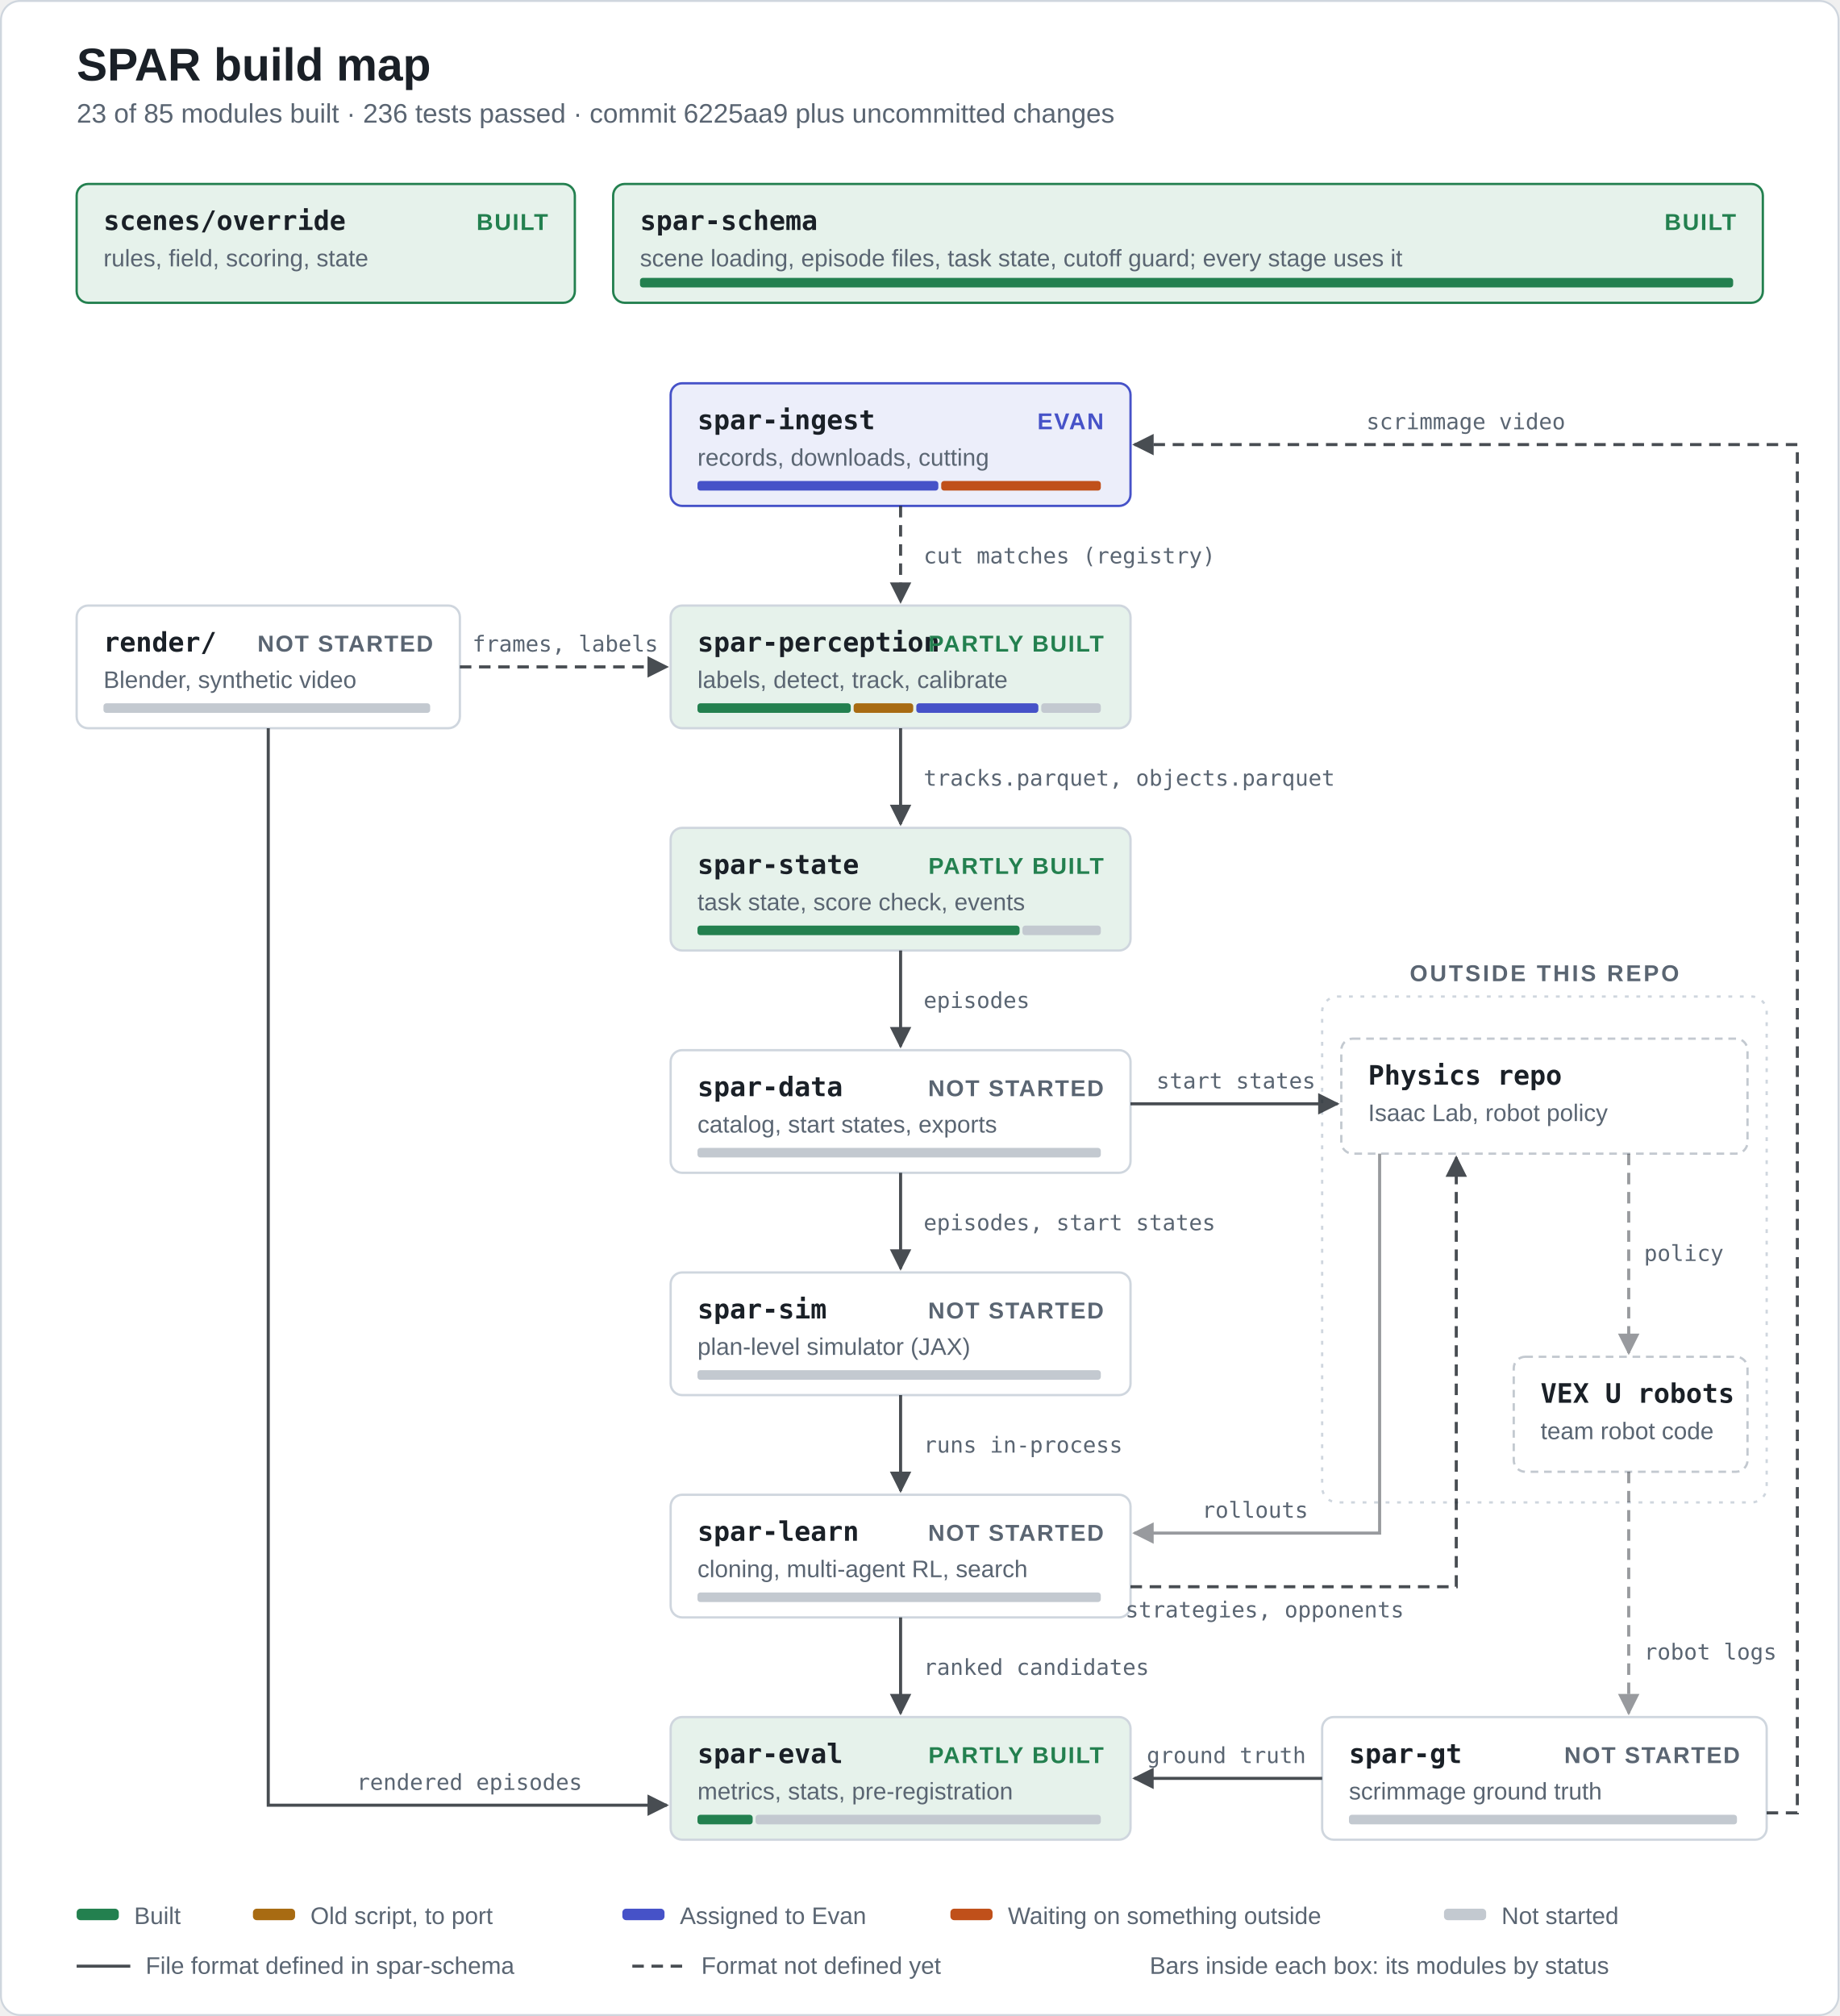
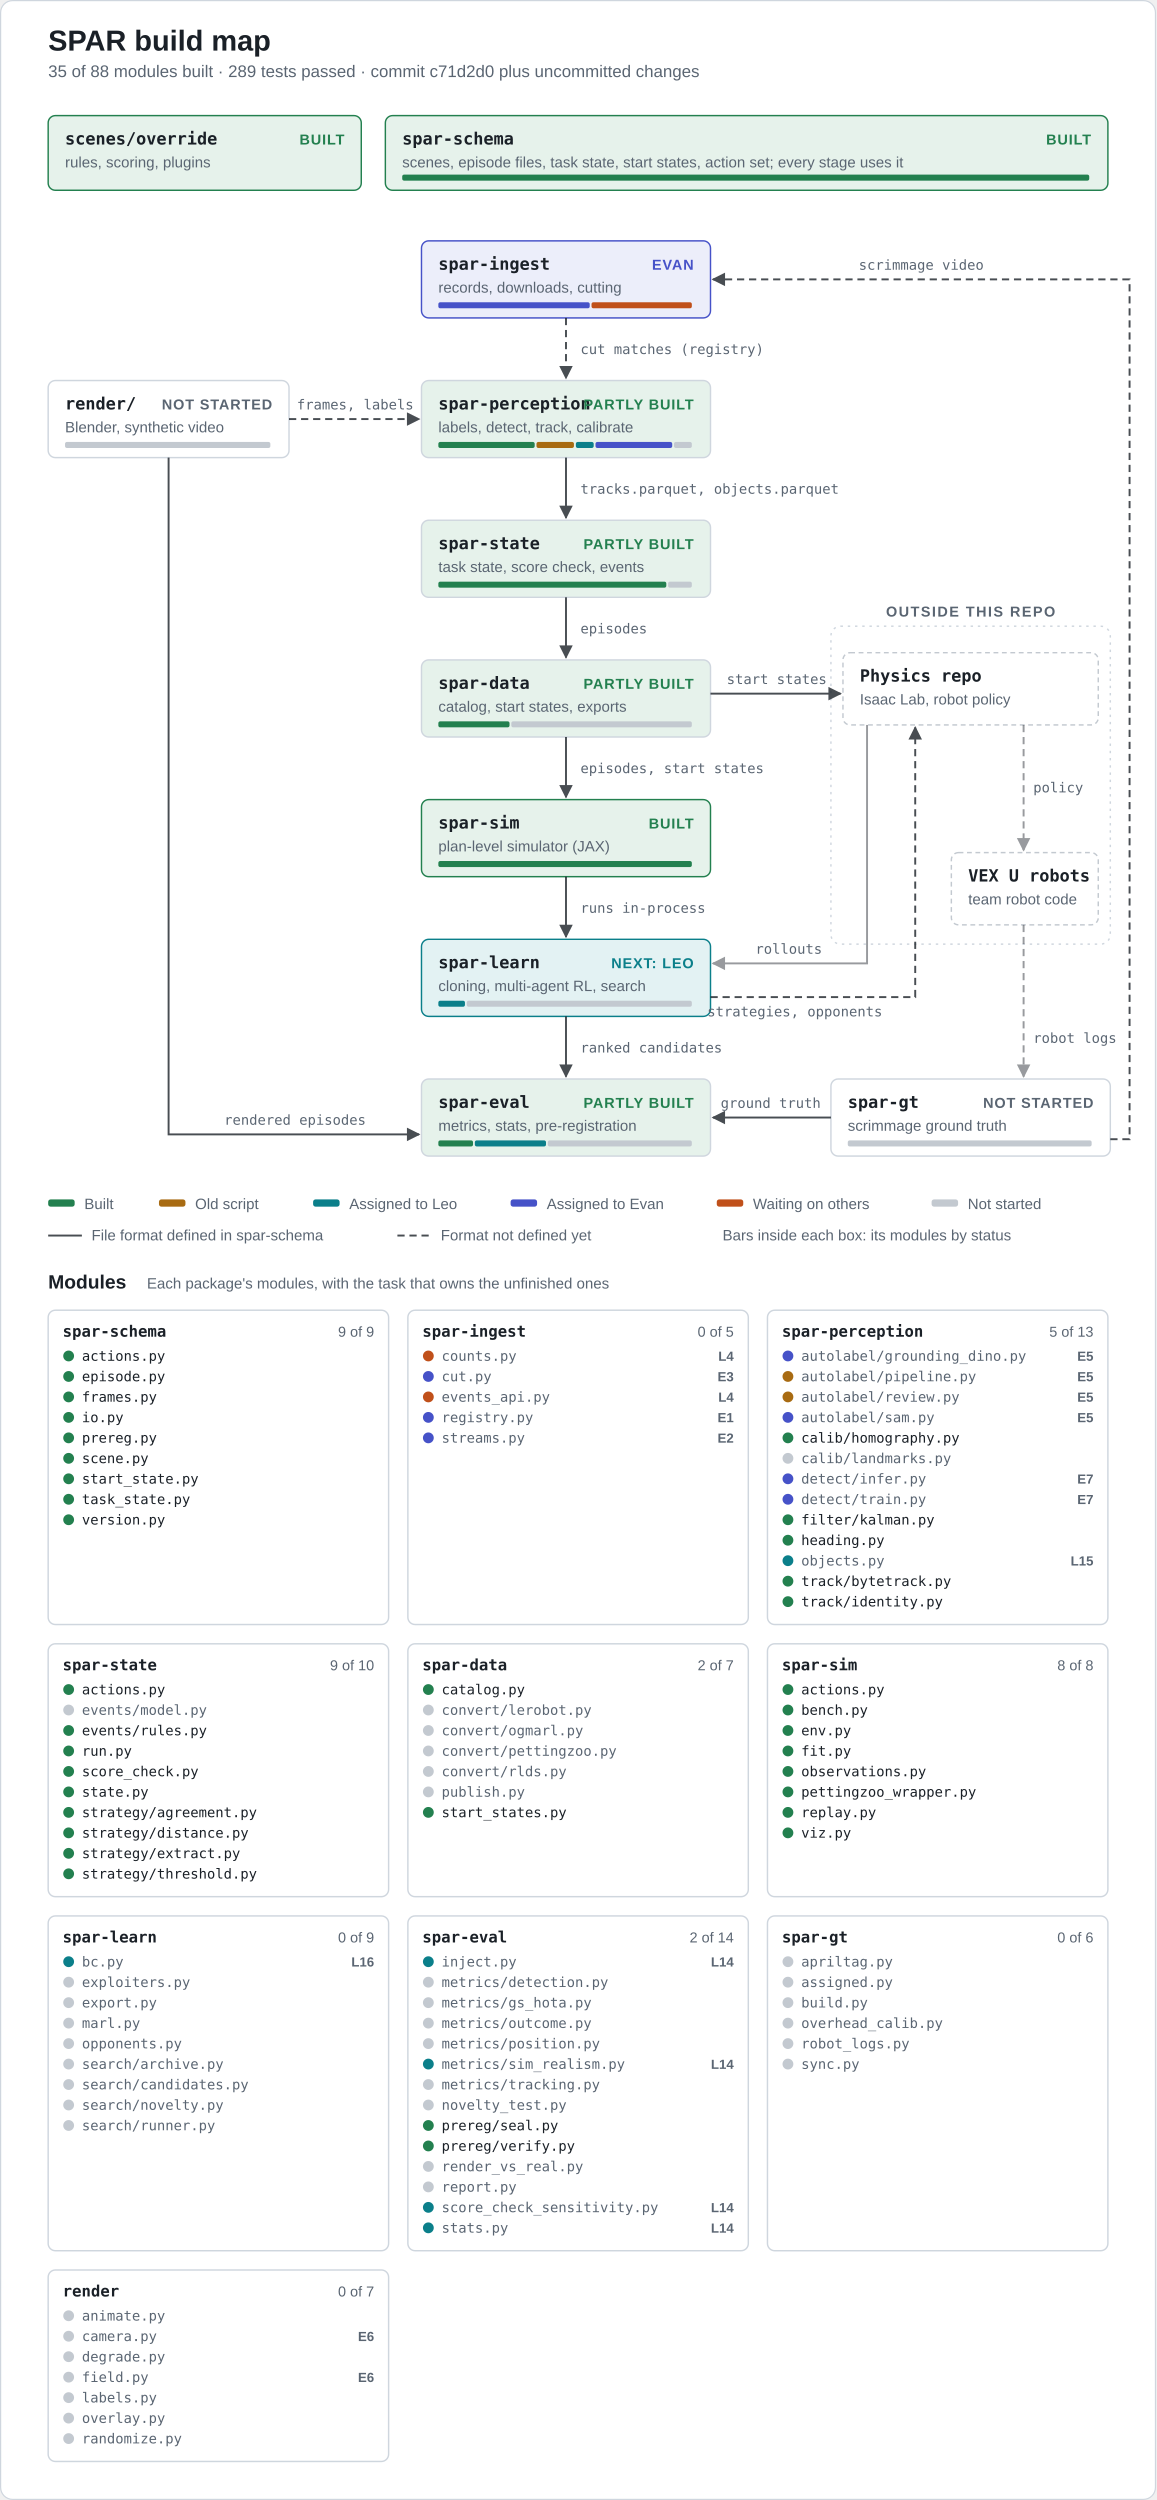
- <svg xmlns="http://www.w3.org/2000/svg" viewBox="0 0 960 1052" width="960" height="1052" role="img" aria-label="SPAR build map: 23 of 85 modules built · 236 tests passed · commit 6225aa9 plus uncommitted changes">
+ <svg xmlns="http://www.w3.org/2000/svg" viewBox="0 0 960 2076" width="960" height="2076" role="img" aria-label="SPAR build map: 35 of 88 modules built · 289 tests passed · commit c71d2d0 plus uncommitted changes">
  <style>
text { font-family: "Segoe UI", "Helvetica Neue", Arial, sans-serif; fill: #1a2027; }
.mono { font-family: "JetBrains Mono", Consolas, "DejaVu Sans Mono", monospace; }
.title { font-size: 24px; font-weight: 700; }
.sub { font-size: 14px; fill: #5a6572; }
.box { fill: #ffffff; stroke: #cfd6de; stroke-width: 1.2; }
.b-built { fill: #e6f2eb; stroke: #23804f; }
.b-partly { fill: #e6f2eb; }
.b-evan { fill: #eceefa; stroke: #4652c8; }
+ .b-leo { fill: #e3f2f3; stroke: #0b7f8a; }
.b-outside { fill: none; stroke: #c3c9d0; stroke-dasharray: 4 3; }
.n-title { font-size: 14px; font-weight: 600; }
.n-line { font-size: 12.5px; fill: #5a6572; }
.n-pill { font-size: 12px; font-weight: 700; letter-spacing: 0.06em; }
.t-built, .t-partly { fill: #23804f; }
.t-evan { fill: #4652c8; }
+ .t-leo { fill: #0b7f8a; }
.t-todo { fill: #5a6572; }
.edge { fill: none; stroke: #1a2027; stroke-width: 1.6; opacity: 0.8; }
.open { stroke-dasharray: 6 4; }
.faint { opacity: 0.45; }
.arrowhead { fill: #1a2027; }
.e-label { font-size: 11.5px; fill: #5a6572; }
.lane { fill: none; stroke: #cfd6de; stroke-width: 1.2; stroke-dasharray: 2 4; }
.lane-label { font-size: 12px; font-weight: 700; letter-spacing: 0.1em; fill: #5a6572; }
.legend { font-size: 12.5px; fill: #5a6572; }
+ .card { fill: #ffffff; stroke: #cfd6de; stroke-width: 1.2; }
+ .c-title { font-size: 13px; font-weight: 600; }
+ .c-count { font-size: 12px; fill: #5a6572; }
+ .m-name { font-size: 11.5px; }
+ .m-todo { fill: #5a6572; }
+ .m-tag { font-size: 11px; font-weight: 700; fill: #5a6572; }
+ .h2 { font-size: 16px; font-weight: 700; }
</style>
  <defs>
    <marker id="arrow" viewBox="0 0 10 10" refX="9" refY="5" markerWidth="7" markerHeight="7" orient="auto-start-reverse">
      <path class="arrowhead" d="M0,0 L10,5 L0,10 z" />
    </marker>
  </defs>
-   <rect x="0.5" y="0.5" width="959" height="1051" rx="10" fill="#ffffff" stroke="#cfd6de" />
+   <rect x="0.5" y="0.5" width="959" height="2075" rx="10" fill="#ffffff" stroke="#cfd6de" />
  <text class="title" x="40" y="42">SPAR build map</text>
-   <text class="sub" x="40" y="64">23 of 85 modules built · 236 tests passed · commit 6225aa9 plus uncommitted changes</text>
+   <text class="sub" x="40" y="64">35 of 88 modules built · 289 tests passed · commit c71d2d0 plus uncommitted changes</text>
  <g transform="translate(0 76)">
    <rect class="box b-built" x="40" y="20" width="260" height="62" rx="6" />
    <text class="n-title mono" x="54" y="44">scenes/override</text>
    <text class="n-pill t-built" x="286" y="44" text-anchor="end">BUILT</text>
-     <text class="n-line" x="54" y="63">rules, field, scoring, state</text>
+     <text class="n-line" x="54" y="63">rules, scoring, plugins</text>
    <rect class="box b-built" x="320" y="20" width="600" height="62" rx="6" />
    <text class="n-title mono" x="334" y="44">spar-schema</text>
    <text class="n-pill t-built" x="906" y="44" text-anchor="end">BUILT</text>
-     <text class="n-line" x="334" y="63">scene loading, episode files, task state, cutoff guard; every stage uses it</text>
+     <text class="n-line" x="334" y="63">scenes, episode files, task state, start states, action set; every stage uses it</text>
    <rect x="334.0" y="69" width="570.5" height="5" rx="1.5" fill="#23804f" />
    <rect class="lane" x="690" y="444" width="232" height="264" rx="8" />
    <text class="lane-label" x="806" y="436" text-anchor="middle">OUTSIDE THIS REPO</text>
    <rect class="box b-outside" x="700" y="466" width="212" height="60" rx="6" />
    <text class="n-title mono" x="714" y="490">Physics repo</text>
    <text class="n-line" x="714" y="509">Isaac Lab, robot policy</text>
    <rect class="box b-outside" x="790" y="632" width="122" height="60" rx="6" />
    <text class="n-title mono" x="804" y="656">VEX U robots</text>
    <text class="n-line" x="804" y="675">team robot code</text>
    <rect class="box" x="40" y="240" width="200" height="64" rx="6" />
    <text class="n-title mono" x="54" y="264">render/</text>
    <text class="n-pill t-todo" x="226" y="264" text-anchor="end">NOT STARTED</text>
    <text class="n-line" x="54" y="283">Blender, synthetic video</text>
    <rect x="54.0" y="291" width="170.5" height="5" rx="1.5" fill="#c3c9d0" />
    <rect class="box" x="690" y="820" width="232" height="64" rx="6" />
    <text class="n-title mono" x="704" y="844">spar-gt</text>
    <text class="n-pill t-todo" x="908" y="844" text-anchor="end">NOT STARTED</text>
    <text class="n-line" x="704" y="863">scrimmage ground truth</text>
    <rect x="704.0" y="871" width="202.5" height="5" rx="1.5" fill="#c3c9d0" />
    <rect class="box b-evan" x="350" y="124" width="240" height="64" rx="6" />
    <text class="n-title mono" x="364" y="148">spar-ingest</text>
    <text class="n-pill t-evan" x="576" y="148" text-anchor="end">EVAN</text>
    <text class="n-line" x="364" y="167">records, downloads, cutting</text>
    <rect x="364.0" y="175" width="125.7" height="5" rx="1.5" fill="#4652c8" />
    <rect x="491.2" y="175" width="83.3" height="5" rx="1.5" fill="#c0501a" />
    <rect class="box b-partly" x="350" y="240" width="240" height="64" rx="6" />
    <text class="n-title mono" x="364" y="264">spar-perception</text>
    <text class="n-pill t-partly" x="576" y="264" text-anchor="end">PARTLY BUILT</text>
    <text class="n-line" x="364" y="283">labels, detect, track, calibrate</text>
    <rect x="364.0" y="291" width="80.0" height="5" rx="1.5" fill="#23804f" />
    <rect x="445.5" y="291" width="31.1" height="5" rx="1.5" fill="#a86b12" />
-     <rect x="478.2" y="291" width="63.7" height="5" rx="1.5" fill="#4652c8" />
-     <rect x="543.4" y="291" width="31.1" height="5" rx="1.5" fill="#c3c9d0" />
+     <rect x="478.2" y="291" width="14.8" height="5" rx="1.5" fill="#0b7f8a" />
+     <rect x="494.5" y="291" width="63.7" height="5" rx="1.5" fill="#4652c8" />
+     <rect x="559.7" y="291" width="14.8" height="5" rx="1.5" fill="#c3c9d0" />
    <rect class="box b-partly" x="350" y="356" width="240" height="64" rx="6" />
    <text class="n-title mono" x="364" y="380">spar-state</text>
    <text class="n-pill t-partly" x="576" y="380" text-anchor="end">PARTLY BUILT</text>
    <text class="n-line" x="364" y="399">task state, score check, events</text>
-     <rect x="364.0" y="407" width="168.1" height="5" rx="1.5" fill="#23804f" />
-     <rect x="533.6" y="407" width="40.9" height="5" rx="1.5" fill="#c3c9d0" />
-     <rect class="box" x="350" y="472" width="240" height="64" rx="6" />
+     <rect x="364.0" y="407" width="189.3" height="5" rx="1.5" fill="#23804f" />
+     <rect x="554.8" y="407" width="19.7" height="5" rx="1.5" fill="#c3c9d0" />
+     <rect class="box b-partly" x="350" y="472" width="240" height="64" rx="6" />
    <text class="n-title mono" x="364" y="496">spar-data</text>
-     <text class="n-pill t-todo" x="576" y="496" text-anchor="end">NOT STARTED</text>
+     <text class="n-pill t-partly" x="576" y="496" text-anchor="end">PARTLY BUILT</text>
    <text class="n-line" x="364" y="515">catalog, start states, exports</text>
-     <rect x="364.0" y="523" width="210.5" height="5" rx="1.5" fill="#c3c9d0" />
-     <rect class="box" x="350" y="588" width="240" height="64" rx="6" />
+     <rect x="364.0" y="523" width="59.1" height="5" rx="1.5" fill="#23804f" />
+     <rect x="424.6" y="523" width="149.9" height="5" rx="1.5" fill="#c3c9d0" />
+     <rect class="box b-built" x="350" y="588" width="240" height="64" rx="6" />
    <text class="n-title mono" x="364" y="612">spar-sim</text>
-     <text class="n-pill t-todo" x="576" y="612" text-anchor="end">NOT STARTED</text>
+     <text class="n-pill t-built" x="576" y="612" text-anchor="end">BUILT</text>
    <text class="n-line" x="364" y="631">plan-level simulator (JAX)</text>
-     <rect x="364.0" y="639" width="210.5" height="5" rx="1.5" fill="#c3c9d0" />
-     <rect class="box" x="350" y="704" width="240" height="64" rx="6" />
+     <rect x="364.0" y="639" width="210.5" height="5" rx="1.5" fill="#23804f" />
+     <rect class="box b-leo" x="350" y="704" width="240" height="64" rx="6" />
    <text class="n-title mono" x="364" y="728">spar-learn</text>
-     <text class="n-pill t-todo" x="576" y="728" text-anchor="end">NOT STARTED</text>
+     <text class="n-pill t-leo" x="576" y="728" text-anchor="end">NEXT: LEO</text>
    <text class="n-line" x="364" y="747">cloning, multi-agent RL, search</text>
-     <rect x="364.0" y="755" width="210.5" height="5" rx="1.5" fill="#c3c9d0" />
+     <rect x="364.0" y="755" width="22.1" height="5" rx="1.5" fill="#0b7f8a" />
+     <rect x="387.6" y="755" width="186.9" height="5" rx="1.5" fill="#c3c9d0" />
    <rect class="box b-partly" x="350" y="820" width="240" height="64" rx="6" />
    <text class="n-title mono" x="364" y="844">spar-eval</text>
    <text class="n-pill t-partly" x="576" y="844" text-anchor="end">PARTLY BUILT</text>
    <text class="n-line" x="364" y="863">metrics, stats, pre-registration</text>
    <rect x="364.0" y="871" width="28.8" height="5" rx="1.5" fill="#23804f" />
-     <rect x="394.3" y="871" width="180.2" height="5" rx="1.5" fill="#c3c9d0" />
+     <rect x="394.3" y="871" width="59.1" height="5" rx="1.5" fill="#0b7f8a" />
+     <rect x="454.9" y="871" width="119.6" height="5" rx="1.5" fill="#c3c9d0" />
    <polyline class="edge open" points="470.0,188 470.0,238" marker-end="url(#arrow)" />
    <text class="e-label mono" x="482.0" y="218.0" text-anchor="start">cut matches (registry)</text>
    <polyline class="edge" points="470.0,304 470.0,354" marker-end="url(#arrow)" />
    <text class="e-label mono" x="482.0" y="334.0" text-anchor="start">tracks.parquet, objects.parquet</text>
    <polyline class="edge" points="470.0,420 470.0,470" marker-end="url(#arrow)" />
    <text class="e-label mono" x="482.0" y="450.0" text-anchor="start">episodes</text>
    <polyline class="edge" points="470.0,536 470.0,586" marker-end="url(#arrow)" />
    <text class="e-label mono" x="482.0" y="566.0" text-anchor="start">episodes, start states</text>
    <polyline class="edge" points="470.0,652 470.0,702" marker-end="url(#arrow)" />
    <text class="e-label mono" x="482.0" y="682.0" text-anchor="start">runs in-process</text>
    <polyline class="edge" points="470.0,768 470.0,818" marker-end="url(#arrow)" />
    <text class="e-label mono" x="482.0" y="798.0" text-anchor="start">ranked candidates</text>
    <polyline class="edge open" points="240,272 348,272" marker-end="url(#arrow)" />
    <text class="e-label mono" x="295" y="264" text-anchor="middle">frames, labels</text>
    <polyline class="edge" points="140,304 140,866 348,866" marker-end="url(#arrow)" />
    <text class="e-label mono" x="245" y="858" text-anchor="middle">rendered episodes</text>
    <polyline class="edge" points="590,500 698,500" marker-end="url(#arrow)" />
    <text class="e-label mono" x="645" y="492" text-anchor="middle">start states</text>
    <polyline class="edge faint" points="720,526 720,724 592,724" marker-end="url(#arrow)" />
    <text class="e-label mono" x="655" y="716" text-anchor="middle">rollouts</text>
    <polyline class="edge open" points="590,752 760,752 760,528" marker-end="url(#arrow)" />
    <text class="e-label mono" x="660" y="768" text-anchor="middle">strategies, opponents</text>
    <polyline class="edge open faint" points="850,526 850,630" marker-end="url(#arrow)" />
    <text class="e-label mono" x="858" y="582" text-anchor="start">policy</text>
    <polyline class="edge open faint" points="850,692 850,818" marker-end="url(#arrow)" />
    <text class="e-label mono" x="858" y="790" text-anchor="start">robot logs</text>
    <polyline class="edge" points="690,852 592,852" marker-end="url(#arrow)" />
    <text class="e-label mono" x="640" y="844" text-anchor="middle">ground truth</text>
    <polyline class="edge open" points="922,870 938,870 938,156 592,156" marker-end="url(#arrow)" />
    <text class="e-label mono" x="765" y="148" text-anchor="middle">scrimmage video</text>
  </g>
  <rect x="40" y="996" width="22" height="6" rx="2" fill="#23804f" />
  <text class="legend" x="70" y="1004">Built</text>
  <rect x="132.0" y="996" width="22" height="6" rx="2" fill="#a86b12" />
-   <text class="legend" x="162.0" y="1004">Old script, to port</text>
-   <rect x="324.8" y="996" width="22" height="6" rx="2" fill="#4652c8" />
-   <text class="legend" x="354.8" y="1004">Assigned to Evan</text>
-   <rect x="496.0" y="996" width="22" height="6" rx="2" fill="#c0501a" />
-   <text class="legend" x="526.0" y="1004">Waiting on something outside</text>
-   <rect x="753.6" y="996" width="22" height="6" rx="2" fill="#c3c9d0" />
-   <text class="legend" x="783.6" y="1004">Not started</text>
+   <text class="legend" x="162.0" y="1004">Old script</text>
+   <rect x="260.0" y="996" width="22" height="6" rx="2" fill="#0b7f8a" />
+   <text class="legend" x="290.0" y="1004">Assigned to Leo</text>
+   <rect x="424.0" y="996" width="22" height="6" rx="2" fill="#4652c8" />
+   <text class="legend" x="454.0" y="1004">Assigned to Evan</text>
+   <rect x="595.2" y="996" width="22" height="6" rx="2" fill="#c0501a" />
+   <text class="legend" x="625.2" y="1004">Waiting on others</text>
+   <rect x="773.6" y="996" width="22" height="6" rx="2" fill="#c3c9d0" />
+   <text class="legend" x="803.6" y="1004">Not started</text>
  <line class="edge" x1="40" y1="1026" x2="68" y2="1026" />
  <text class="legend" x="76" y="1030">File format defined in spar-schema</text>
  <line class="edge open" x1="330" y1="1026" x2="358" y2="1026" />
  <text class="legend" x="366" y="1030">Format not defined yet</text>
  <text class="legend" x="600" y="1030">Bars inside each box: its modules by status</text>
+   <text class="h2" x="40" y="1070">Modules</text>
+   <text class="legend" x="122" y="1070">Each package's modules, with the task that owns the unfinished ones</text>
+   <rect class="card" x="40.0" y="1088" width="282.7" height="261" rx="6" />
+   <text class="c-title mono" x="52.0" y="1110">spar-schema</text>
+   <text class="c-count" x="310.7" y="1110" text-anchor="end">9 of 9</text>
+   <circle cx="57.0" cy="1126" r="4.5" fill="#23804f" />
+   <text class="m-name mono" x="68.0" y="1130">actions.py</text>
+   <circle cx="57.0" cy="1143" r="4.5" fill="#23804f" />
+   <text class="m-name mono" x="68.0" y="1147">episode.py</text>
+   <circle cx="57.0" cy="1160" r="4.5" fill="#23804f" />
+   <text class="m-name mono" x="68.0" y="1164">frames.py</text>
+   <circle cx="57.0" cy="1177" r="4.5" fill="#23804f" />
+   <text class="m-name mono" x="68.0" y="1181">io.py</text>
+   <circle cx="57.0" cy="1194" r="4.5" fill="#23804f" />
+   <text class="m-name mono" x="68.0" y="1198">prereg.py</text>
+   <circle cx="57.0" cy="1211" r="4.5" fill="#23804f" />
+   <text class="m-name mono" x="68.0" y="1215">scene.py</text>
+   <circle cx="57.0" cy="1228" r="4.5" fill="#23804f" />
+   <text class="m-name mono" x="68.0" y="1232">start_state.py</text>
+   <circle cx="57.0" cy="1245" r="4.5" fill="#23804f" />
+   <text class="m-name mono" x="68.0" y="1249">task_state.py</text>
+   <circle cx="57.0" cy="1262" r="4.5" fill="#23804f" />
+   <text class="m-name mono" x="68.0" y="1266">version.py</text>
+   <rect class="card" x="338.7" y="1088" width="282.7" height="261" rx="6" />
+   <text class="c-title mono" x="350.7" y="1110">spar-ingest</text>
+   <text class="c-count" x="609.3" y="1110" text-anchor="end">0 of 5</text>
+   <circle cx="355.7" cy="1126" r="4.5" fill="#c0501a" />
+   <text class="m-name mono m-todo" x="366.7" y="1130">counts.py</text>
+   <text class="m-tag" x="609.3" y="1130" text-anchor="end">L4</text>
+   <circle cx="355.7" cy="1143" r="4.5" fill="#4652c8" />
+   <text class="m-name mono m-todo" x="366.7" y="1147">cut.py</text>
+   <text class="m-tag" x="609.3" y="1147" text-anchor="end">E3</text>
+   <circle cx="355.7" cy="1160" r="4.5" fill="#c0501a" />
+   <text class="m-name mono m-todo" x="366.7" y="1164">events_api.py</text>
+   <text class="m-tag" x="609.3" y="1164" text-anchor="end">L4</text>
+   <circle cx="355.7" cy="1177" r="4.5" fill="#4652c8" />
+   <text class="m-name mono m-todo" x="366.7" y="1181">registry.py</text>
+   <text class="m-tag" x="609.3" y="1181" text-anchor="end">E1</text>
+   <circle cx="355.7" cy="1194" r="4.5" fill="#4652c8" />
+   <text class="m-name mono m-todo" x="366.7" y="1198">streams.py</text>
+   <text class="m-tag" x="609.3" y="1198" text-anchor="end">E2</text>
+   <rect class="card" x="637.3" y="1088" width="282.7" height="261" rx="6" />
+   <text class="c-title mono" x="649.3" y="1110">spar-perception</text>
+   <text class="c-count" x="908.0" y="1110" text-anchor="end">5 of 13</text>
+   <circle cx="654.3" cy="1126" r="4.5" fill="#4652c8" />
+   <text class="m-name mono m-todo" x="665.3" y="1130">autolabel/grounding_dino.py</text>
+   <text class="m-tag" x="908.0" y="1130" text-anchor="end">E5</text>
+   <circle cx="654.3" cy="1143" r="4.5" fill="#a86b12" />
+   <text class="m-name mono m-todo" x="665.3" y="1147">autolabel/pipeline.py</text>
+   <text class="m-tag" x="908.0" y="1147" text-anchor="end">E5</text>
+   <circle cx="654.3" cy="1160" r="4.5" fill="#a86b12" />
+   <text class="m-name mono m-todo" x="665.3" y="1164">autolabel/review.py</text>
+   <text class="m-tag" x="908.0" y="1164" text-anchor="end">E5</text>
+   <circle cx="654.3" cy="1177" r="4.5" fill="#4652c8" />
+   <text class="m-name mono m-todo" x="665.3" y="1181">autolabel/sam.py</text>
+   <text class="m-tag" x="908.0" y="1181" text-anchor="end">E5</text>
+   <circle cx="654.3" cy="1194" r="4.5" fill="#23804f" />
+   <text class="m-name mono" x="665.3" y="1198">calib/homography.py</text>
+   <circle cx="654.3" cy="1211" r="4.5" fill="#c3c9d0" />
+   <text class="m-name mono m-todo" x="665.3" y="1215">calib/landmarks.py</text>
+   <circle cx="654.3" cy="1228" r="4.5" fill="#4652c8" />
+   <text class="m-name mono m-todo" x="665.3" y="1232">detect/infer.py</text>
+   <text class="m-tag" x="908.0" y="1232" text-anchor="end">E7</text>
+   <circle cx="654.3" cy="1245" r="4.5" fill="#4652c8" />
+   <text class="m-name mono m-todo" x="665.3" y="1249">detect/train.py</text>
+   <text class="m-tag" x="908.0" y="1249" text-anchor="end">E7</text>
+   <circle cx="654.3" cy="1262" r="4.5" fill="#23804f" />
+   <text class="m-name mono" x="665.3" y="1266">filter/kalman.py</text>
+   <circle cx="654.3" cy="1279" r="4.5" fill="#23804f" />
+   <text class="m-name mono" x="665.3" y="1283">heading.py</text>
+   <circle cx="654.3" cy="1296" r="4.5" fill="#0b7f8a" />
+   <text class="m-name mono m-todo" x="665.3" y="1300">objects.py</text>
+   <text class="m-tag" x="908.0" y="1300" text-anchor="end">L15</text>
+   <circle cx="654.3" cy="1313" r="4.5" fill="#23804f" />
+   <text class="m-name mono" x="665.3" y="1317">track/bytetrack.py</text>
+   <circle cx="654.3" cy="1330" r="4.5" fill="#23804f" />
+   <text class="m-name mono" x="665.3" y="1334">track/identity.py</text>
+   <rect class="card" x="40.0" y="1365" width="282.7" height="210" rx="6" />
+   <text class="c-title mono" x="52.0" y="1387">spar-state</text>
+   <text class="c-count" x="310.7" y="1387" text-anchor="end">9 of 10</text>
+   <circle cx="57.0" cy="1403" r="4.5" fill="#23804f" />
+   <text class="m-name mono" x="68.0" y="1407">actions.py</text>
+   <circle cx="57.0" cy="1420" r="4.5" fill="#c3c9d0" />
+   <text class="m-name mono m-todo" x="68.0" y="1424">events/model.py</text>
+   <circle cx="57.0" cy="1437" r="4.5" fill="#23804f" />
+   <text class="m-name mono" x="68.0" y="1441">events/rules.py</text>
+   <circle cx="57.0" cy="1454" r="4.5" fill="#23804f" />
+   <text class="m-name mono" x="68.0" y="1458">run.py</text>
+   <circle cx="57.0" cy="1471" r="4.5" fill="#23804f" />
+   <text class="m-name mono" x="68.0" y="1475">score_check.py</text>
+   <circle cx="57.0" cy="1488" r="4.5" fill="#23804f" />
+   <text class="m-name mono" x="68.0" y="1492">state.py</text>
+   <circle cx="57.0" cy="1505" r="4.5" fill="#23804f" />
+   <text class="m-name mono" x="68.0" y="1509">strategy/agreement.py</text>
+   <circle cx="57.0" cy="1522" r="4.5" fill="#23804f" />
+   <text class="m-name mono" x="68.0" y="1526">strategy/distance.py</text>
+   <circle cx="57.0" cy="1539" r="4.5" fill="#23804f" />
+   <text class="m-name mono" x="68.0" y="1543">strategy/extract.py</text>
+   <circle cx="57.0" cy="1556" r="4.5" fill="#23804f" />
+   <text class="m-name mono" x="68.0" y="1560">strategy/threshold.py</text>
+   <rect class="card" x="338.7" y="1365" width="282.7" height="210" rx="6" />
+   <text class="c-title mono" x="350.7" y="1387">spar-data</text>
+   <text class="c-count" x="609.3" y="1387" text-anchor="end">2 of 7</text>
+   <circle cx="355.7" cy="1403" r="4.5" fill="#23804f" />
+   <text class="m-name mono" x="366.7" y="1407">catalog.py</text>
+   <circle cx="355.7" cy="1420" r="4.5" fill="#c3c9d0" />
+   <text class="m-name mono m-todo" x="366.7" y="1424">convert/lerobot.py</text>
+   <circle cx="355.7" cy="1437" r="4.5" fill="#c3c9d0" />
+   <text class="m-name mono m-todo" x="366.7" y="1441">convert/ogmarl.py</text>
+   <circle cx="355.7" cy="1454" r="4.5" fill="#c3c9d0" />
+   <text class="m-name mono m-todo" x="366.7" y="1458">convert/pettingzoo.py</text>
+   <circle cx="355.7" cy="1471" r="4.5" fill="#c3c9d0" />
+   <text class="m-name mono m-todo" x="366.7" y="1475">convert/rlds.py</text>
+   <circle cx="355.7" cy="1488" r="4.5" fill="#c3c9d0" />
+   <text class="m-name mono m-todo" x="366.7" y="1492">publish.py</text>
+   <circle cx="355.7" cy="1505" r="4.5" fill="#23804f" />
+   <text class="m-name mono" x="366.7" y="1509">start_states.py</text>
+   <rect class="card" x="637.3" y="1365" width="282.7" height="210" rx="6" />
+   <text class="c-title mono" x="649.3" y="1387">spar-sim</text>
+   <text class="c-count" x="908.0" y="1387" text-anchor="end">8 of 8</text>
+   <circle cx="654.3" cy="1403" r="4.5" fill="#23804f" />
+   <text class="m-name mono" x="665.3" y="1407">actions.py</text>
+   <circle cx="654.3" cy="1420" r="4.5" fill="#23804f" />
+   <text class="m-name mono" x="665.3" y="1424">bench.py</text>
+   <circle cx="654.3" cy="1437" r="4.5" fill="#23804f" />
+   <text class="m-name mono" x="665.3" y="1441">env.py</text>
+   <circle cx="654.3" cy="1454" r="4.5" fill="#23804f" />
+   <text class="m-name mono" x="665.3" y="1458">fit.py</text>
+   <circle cx="654.3" cy="1471" r="4.5" fill="#23804f" />
+   <text class="m-name mono" x="665.3" y="1475">observations.py</text>
+   <circle cx="654.3" cy="1488" r="4.5" fill="#23804f" />
+   <text class="m-name mono" x="665.3" y="1492">pettingzoo_wrapper.py</text>
+   <circle cx="654.3" cy="1505" r="4.5" fill="#23804f" />
+   <text class="m-name mono" x="665.3" y="1509">replay.py</text>
+   <circle cx="654.3" cy="1522" r="4.5" fill="#23804f" />
+   <text class="m-name mono" x="665.3" y="1526">viz.py</text>
+   <rect class="card" x="40.0" y="1591" width="282.7" height="278" rx="6" />
+   <text class="c-title mono" x="52.0" y="1613">spar-learn</text>
+   <text class="c-count" x="310.7" y="1613" text-anchor="end">0 of 9</text>
+   <circle cx="57.0" cy="1629" r="4.5" fill="#0b7f8a" />
+   <text class="m-name mono m-todo" x="68.0" y="1633">bc.py</text>
+   <text class="m-tag" x="310.7" y="1633" text-anchor="end">L16</text>
+   <circle cx="57.0" cy="1646" r="4.5" fill="#c3c9d0" />
+   <text class="m-name mono m-todo" x="68.0" y="1650">exploiters.py</text>
+   <circle cx="57.0" cy="1663" r="4.5" fill="#c3c9d0" />
+   <text class="m-name mono m-todo" x="68.0" y="1667">export.py</text>
+   <circle cx="57.0" cy="1680" r="4.5" fill="#c3c9d0" />
+   <text class="m-name mono m-todo" x="68.0" y="1684">marl.py</text>
+   <circle cx="57.0" cy="1697" r="4.5" fill="#c3c9d0" />
+   <text class="m-name mono m-todo" x="68.0" y="1701">opponents.py</text>
+   <circle cx="57.0" cy="1714" r="4.5" fill="#c3c9d0" />
+   <text class="m-name mono m-todo" x="68.0" y="1718">search/archive.py</text>
+   <circle cx="57.0" cy="1731" r="4.5" fill="#c3c9d0" />
+   <text class="m-name mono m-todo" x="68.0" y="1735">search/candidates.py</text>
+   <circle cx="57.0" cy="1748" r="4.5" fill="#c3c9d0" />
+   <text class="m-name mono m-todo" x="68.0" y="1752">search/novelty.py</text>
+   <circle cx="57.0" cy="1765" r="4.5" fill="#c3c9d0" />
+   <text class="m-name mono m-todo" x="68.0" y="1769">search/runner.py</text>
+   <rect class="card" x="338.7" y="1591" width="282.7" height="278" rx="6" />
+   <text class="c-title mono" x="350.7" y="1613">spar-eval</text>
+   <text class="c-count" x="609.3" y="1613" text-anchor="end">2 of 14</text>
+   <circle cx="355.7" cy="1629" r="4.5" fill="#0b7f8a" />
+   <text class="m-name mono m-todo" x="366.7" y="1633">inject.py</text>
+   <text class="m-tag" x="609.3" y="1633" text-anchor="end">L14</text>
+   <circle cx="355.7" cy="1646" r="4.5" fill="#c3c9d0" />
+   <text class="m-name mono m-todo" x="366.7" y="1650">metrics/detection.py</text>
+   <circle cx="355.7" cy="1663" r="4.5" fill="#c3c9d0" />
+   <text class="m-name mono m-todo" x="366.7" y="1667">metrics/gs_hota.py</text>
+   <circle cx="355.7" cy="1680" r="4.5" fill="#c3c9d0" />
+   <text class="m-name mono m-todo" x="366.7" y="1684">metrics/outcome.py</text>
+   <circle cx="355.7" cy="1697" r="4.5" fill="#c3c9d0" />
+   <text class="m-name mono m-todo" x="366.7" y="1701">metrics/position.py</text>
+   <circle cx="355.7" cy="1714" r="4.5" fill="#0b7f8a" />
+   <text class="m-name mono m-todo" x="366.7" y="1718">metrics/sim_realism.py</text>
+   <text class="m-tag" x="609.3" y="1718" text-anchor="end">L14</text>
+   <circle cx="355.7" cy="1731" r="4.5" fill="#c3c9d0" />
+   <text class="m-name mono m-todo" x="366.7" y="1735">metrics/tracking.py</text>
+   <circle cx="355.7" cy="1748" r="4.5" fill="#c3c9d0" />
+   <text class="m-name mono m-todo" x="366.7" y="1752">novelty_test.py</text>
+   <circle cx="355.7" cy="1765" r="4.5" fill="#23804f" />
+   <text class="m-name mono" x="366.7" y="1769">prereg/seal.py</text>
+   <circle cx="355.7" cy="1782" r="4.5" fill="#23804f" />
+   <text class="m-name mono" x="366.7" y="1786">prereg/verify.py</text>
+   <circle cx="355.7" cy="1799" r="4.5" fill="#c3c9d0" />
+   <text class="m-name mono m-todo" x="366.7" y="1803">render_vs_real.py</text>
+   <circle cx="355.7" cy="1816" r="4.5" fill="#c3c9d0" />
+   <text class="m-name mono m-todo" x="366.7" y="1820">report.py</text>
+   <circle cx="355.7" cy="1833" r="4.5" fill="#0b7f8a" />
+   <text class="m-name mono m-todo" x="366.7" y="1837">score_check_sensitivity.py</text>
+   <text class="m-tag" x="609.3" y="1837" text-anchor="end">L14</text>
+   <circle cx="355.7" cy="1850" r="4.5" fill="#0b7f8a" />
+   <text class="m-name mono m-todo" x="366.7" y="1854">stats.py</text>
+   <text class="m-tag" x="609.3" y="1854" text-anchor="end">L14</text>
+   <rect class="card" x="637.3" y="1591" width="282.7" height="278" rx="6" />
+   <text class="c-title mono" x="649.3" y="1613">spar-gt</text>
+   <text class="c-count" x="908.0" y="1613" text-anchor="end">0 of 6</text>
+   <circle cx="654.3" cy="1629" r="4.5" fill="#c3c9d0" />
+   <text class="m-name mono m-todo" x="665.3" y="1633">apriltag.py</text>
+   <circle cx="654.3" cy="1646" r="4.5" fill="#c3c9d0" />
+   <text class="m-name mono m-todo" x="665.3" y="1650">assigned.py</text>
+   <circle cx="654.3" cy="1663" r="4.5" fill="#c3c9d0" />
+   <text class="m-name mono m-todo" x="665.3" y="1667">build.py</text>
+   <circle cx="654.3" cy="1680" r="4.5" fill="#c3c9d0" />
+   <text class="m-name mono m-todo" x="665.3" y="1684">overhead_calib.py</text>
+   <circle cx="654.3" cy="1697" r="4.5" fill="#c3c9d0" />
+   <text class="m-name mono m-todo" x="665.3" y="1701">robot_logs.py</text>
+   <circle cx="654.3" cy="1714" r="4.5" fill="#c3c9d0" />
+   <text class="m-name mono m-todo" x="665.3" y="1718">sync.py</text>
+   <rect class="card" x="40.0" y="1885" width="282.7" height="159" rx="6" />
+   <text class="c-title mono" x="52.0" y="1907">render</text>
+   <text class="c-count" x="310.7" y="1907" text-anchor="end">0 of 7</text>
+   <circle cx="57.0" cy="1923" r="4.5" fill="#c3c9d0" />
+   <text class="m-name mono m-todo" x="68.0" y="1927">animate.py</text>
+   <circle cx="57.0" cy="1940" r="4.5" fill="#c3c9d0" />
+   <text class="m-name mono m-todo" x="68.0" y="1944">camera.py</text>
+   <text class="m-tag" x="310.7" y="1944" text-anchor="end">E6</text>
+   <circle cx="57.0" cy="1957" r="4.5" fill="#c3c9d0" />
+   <text class="m-name mono m-todo" x="68.0" y="1961">degrade.py</text>
+   <circle cx="57.0" cy="1974" r="4.5" fill="#c3c9d0" />
+   <text class="m-name mono m-todo" x="68.0" y="1978">field.py</text>
+   <text class="m-tag" x="310.7" y="1978" text-anchor="end">E6</text>
+   <circle cx="57.0" cy="1991" r="4.5" fill="#c3c9d0" />
+   <text class="m-name mono m-todo" x="68.0" y="1995">labels.py</text>
+   <circle cx="57.0" cy="2008" r="4.5" fill="#c3c9d0" />
+   <text class="m-name mono m-todo" x="68.0" y="2012">overlay.py</text>
+   <circle cx="57.0" cy="2025" r="4.5" fill="#c3c9d0" />
+   <text class="m-name mono m-todo" x="68.0" y="2029">randomize.py</text>
</svg>
